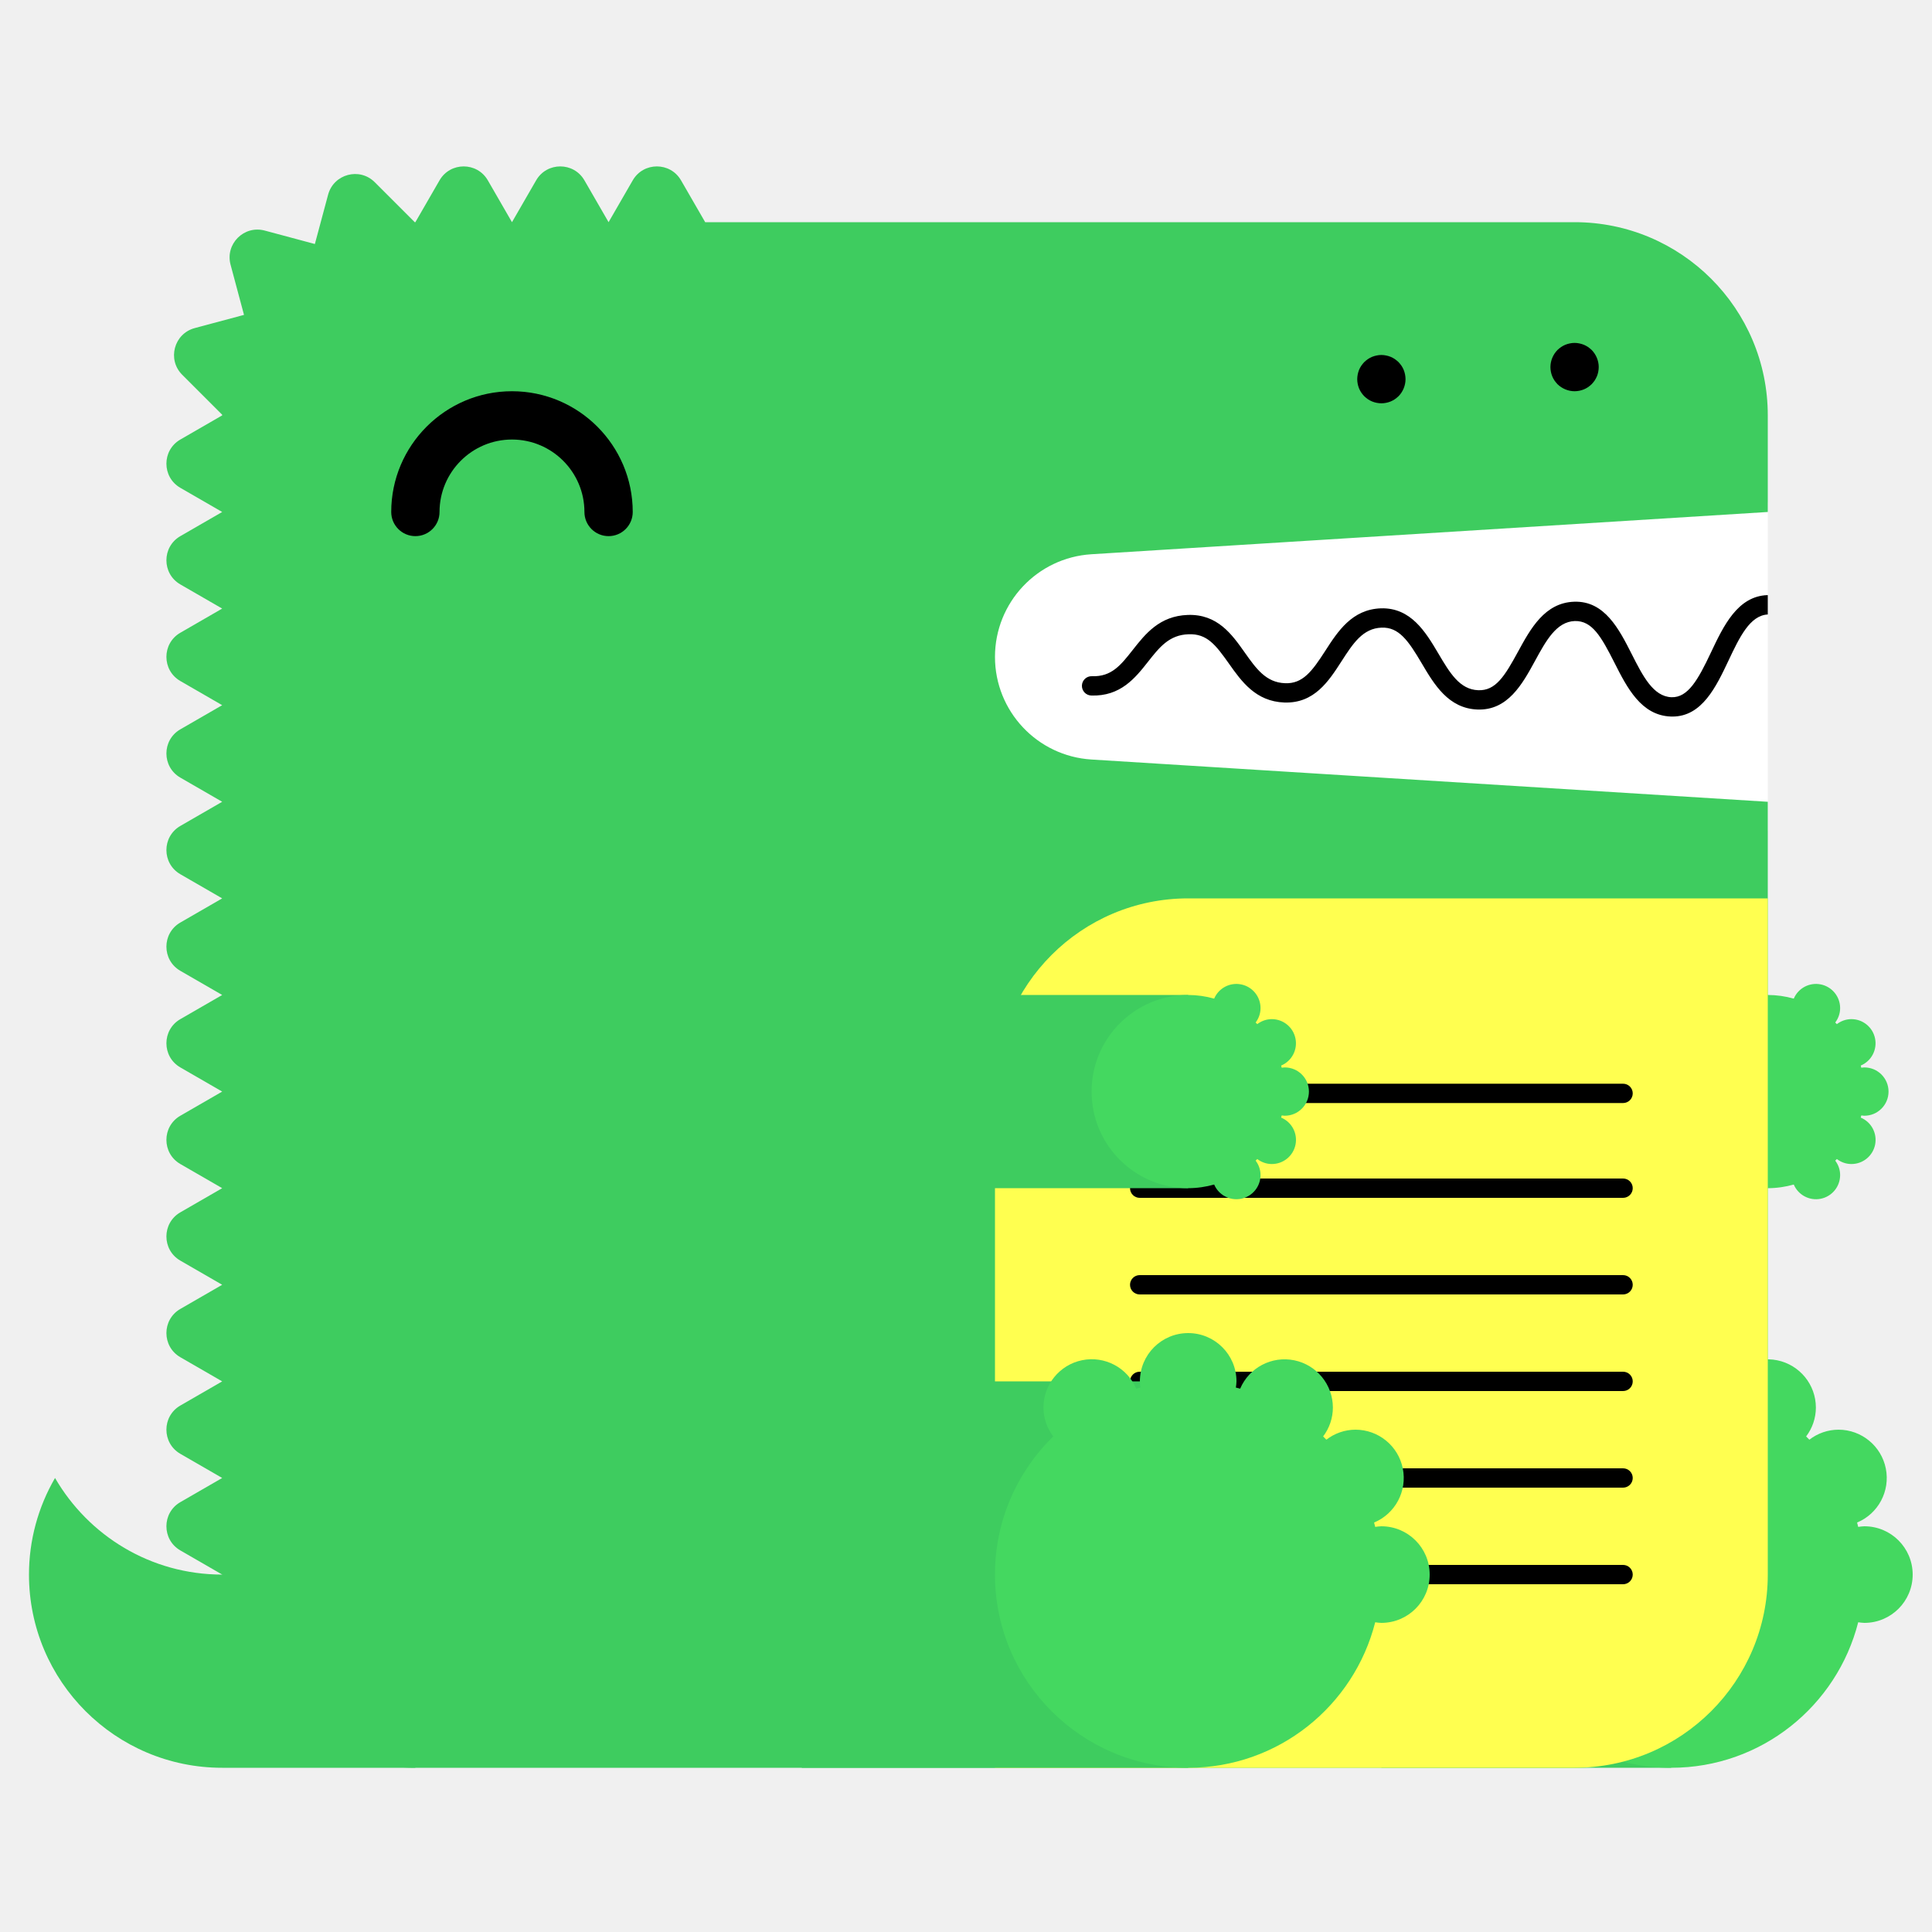
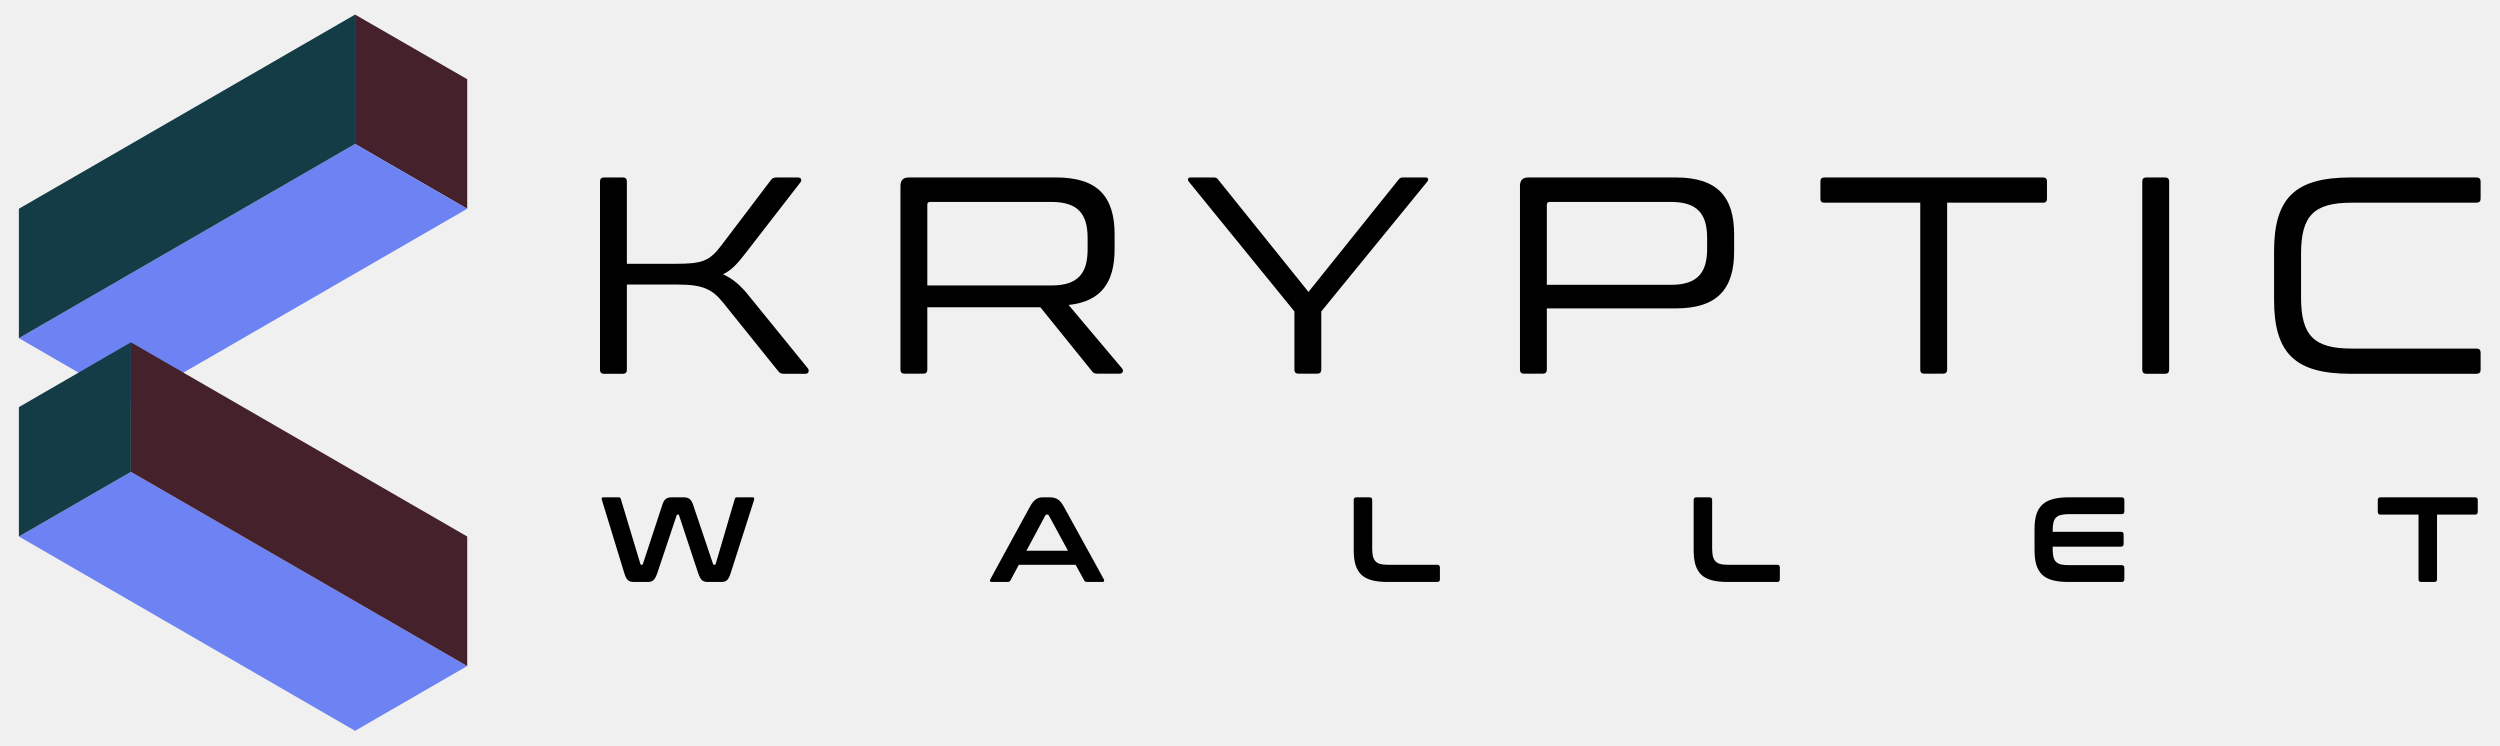
- <svg xmlns="http://www.w3.org/2000/svg" width="200" height="200" viewBox="0 0 200 200">
-   <g fill="none" fill-rule="evenodd">
-     <path fill="#FFF" d="M99 52h84v34H99z" />
-     <path d="M23 163c-7.398 0-13.843-4.027-17.303-10A19.886 19.886 0 0 0 3 163c0 11.046 8.954 20 20 20h20v-20H23z" fill="#3ECC5F" />
-     <path d="M112.98 57.376L183 53V43c0-11.046-8.954-20-20-20H73l-2.5-4.33c-1.112-1.925-3.889-1.925-5 0L63 23l-2.5-4.33c-1.111-1.925-3.889-1.925-5 0L53 23l-2.5-4.33c-1.111-1.925-3.889-1.925-5 0L43 23c-.022 0-.042.003-.065.003l-4.142-4.141c-1.57-1.571-4.252-.853-4.828 1.294l-1.369 5.104-5.192-1.392c-2.148-.575-4.111 1.389-3.535 3.536l1.39 5.193-5.102 1.367c-2.148.576-2.867 3.259-1.296 4.83l4.142 4.142c0 .021-.003.042-.003.064l-4.33 2.5c-1.925 1.111-1.925 3.889 0 5L23 53l-4.33 2.5c-1.925 1.111-1.925 3.889 0 5L23 63l-4.33 2.5c-1.925 1.111-1.925 3.889 0 5L23 73l-4.33 2.5c-1.925 1.111-1.925 3.889 0 5L23 83l-4.33 2.5c-1.925 1.111-1.925 3.889 0 5L23 93l-4.33 2.5c-1.925 1.111-1.925 3.889 0 5L23 103l-4.33 2.5c-1.925 1.111-1.925 3.889 0 5L23 113l-4.33 2.5c-1.925 1.111-1.925 3.889 0 5L23 123l-4.33 2.5c-1.925 1.111-1.925 3.889 0 5L23 133l-4.33 2.5c-1.925 1.111-1.925 3.889 0 5L23 143l-4.33 2.5c-1.925 1.111-1.925 3.889 0 5L23 153l-4.33 2.5c-1.925 1.111-1.925 3.889 0 5L23 163c0 11.046 8.954 20 20 20h120c11.046 0 20-8.954 20-20V83l-70.02-4.376A10.645 10.645 0 0 1 103 68c0-5.621 4.37-10.273 9.98-10.624" fill="#3ECC5F" />
-     <path fill="#3ECC5F" d="M143 183h30v-40h-30z" />
-     <path d="M193 158c-.219 0-.428.037-.639.064-.038-.15-.074-.301-.116-.451A5 5 0 0 0 190.32 148a4.96 4.96 0 0 0-3.016 1.036 26.531 26.531 0 0 0-.335-.336 4.955 4.955 0 0 0 1.011-2.987 5 5 0 0 0-9.599-1.959c-.148-.042-.297-.077-.445-.115.027-.211.064-.42.064-.639a5 5 0 0 0-5-5 5 5 0 0 0-5 5c0 .219.037.428.064.639-.148.038-.297.073-.445.115a4.998 4.998 0 0 0-9.599 1.959c0 1.125.384 2.151 1.011 2.987-3.717 3.632-6.031 8.693-6.031 14.3 0 11.046 8.954 20 20 20 9.339 0 17.16-6.41 19.361-15.064.211.027.42.064.639.064a5 5 0 0 0 5-5 5 5 0 0 0-5-5" fill="#44D860" />
-     <path fill="#3ECC5F" d="M153 123h30v-20h-30z" />
-     <path d="M193 115.5a2.5 2.5 0 1 0 0-5c-.109 0-.214.019-.319.032-.02-.075-.037-.15-.058-.225a2.501 2.501 0 0 0-.963-4.807c-.569 0-1.088.197-1.508.518a6.653 6.653 0 0 0-.168-.168c.314-.417.506-.931.506-1.494a2.5 2.5 0 0 0-4.8-.979A9.987 9.987 0 0 0 183 103c-5.522 0-10 4.478-10 10s4.478 10 10 10c.934 0 1.833-.138 2.69-.377a2.5 2.5 0 0 0 4.8-.979c0-.563-.192-1.077-.506-1.494.057-.055.113-.111.168-.168.42.321.939.518 1.508.518a2.5 2.5 0 0 0 .963-4.807c.021-.074.038-.15.058-.225.105.013.21.032.319.032" fill="#44D860" />
-     <path d="M63 55.5a2.5 2.5 0 0 1-2.5-2.5c0-4.136-3.364-7.5-7.5-7.5s-7.5 3.364-7.5 7.5a2.5 2.5 0 1 1-5 0c0-6.893 5.607-12.5 12.5-12.5S65.5 46.107 65.5 53a2.5 2.5 0 0 1-2.5 2.5" fill="#000" />
-     <path d="M103 183h60c11.046 0 20-8.954 20-20V93h-60c-11.046 0-20 8.954-20 20v70z" fill="#FFFF50" />
-     <path d="M168.02 124h-50.04a1 1 0 1 1 0-2h50.04a1 1 0 1 1 0 2m0 20h-50.04a1 1 0 1 1 0-2h50.04a1 1 0 1 1 0 2m0 20h-50.04a1 1 0 1 1 0-2h50.04a1 1 0 1 1 0 2m0-49.814h-50.04a1 1 0 1 1 0-2h50.04a1 1 0 1 1 0 2m0 19.814h-50.04a1 1 0 1 1 0-2h50.04a1 1 0 1 1 0 2m0 20h-50.04a1 1 0 1 1 0-2h50.04a1 1 0 1 1 0 2M183 61.611c-.012 0-.022-.006-.034-.005-3.09.105-4.552 3.196-5.842 5.923-1.346 2.85-2.387 4.703-4.093 4.647-1.889-.068-2.969-2.202-4.113-4.46-1.314-2.594-2.814-5.536-5.963-5.426-3.046.104-4.513 2.794-5.807 5.167-1.377 2.528-2.314 4.065-4.121 3.994-1.927-.07-2.951-1.805-4.136-3.813-1.321-2.236-2.848-4.75-5.936-4.664-2.994.103-4.465 2.385-5.763 4.4-1.373 2.13-2.335 3.428-4.165 3.351-1.973-.07-2.992-1.51-4.171-3.177-1.324-1.873-2.816-3.993-5.895-3.89-2.928.1-4.399 1.97-5.696 3.618-1.232 1.564-2.194 2.802-4.229 2.724a1 1 0 0 0-.072 2c3.017.101 4.545-1.8 5.872-3.487 1.177-1.496 2.193-2.787 4.193-2.855 1.926-.082 2.829 1.115 4.195 3.045 1.297 1.834 2.769 3.914 5.731 4.021 3.103.104 4.596-2.215 5.918-4.267 1.182-1.834 2.202-3.417 4.15-3.484 1.793-.067 2.769 1.35 4.145 3.681 1.297 2.197 2.766 4.686 5.787 4.796 3.125.108 4.634-2.62 5.949-5.035 1.139-2.088 2.214-4.06 4.119-4.126 1.793-.042 2.728 1.595 4.111 4.33 1.292 2.553 2.757 5.445 5.825 5.556l.169.003c3.064 0 4.518-3.075 5.805-5.794 1.139-2.41 2.217-4.68 4.067-4.773v-2z" fill="#000" />
-     <path fill="#3ECC5F" d="M83 183h40v-40H83z" />
-     <path d="M143 158c-.219 0-.428.037-.639.064-.038-.15-.074-.301-.116-.451A5 5 0 0 0 140.32 148a4.96 4.96 0 0 0-3.016 1.036 26.531 26.531 0 0 0-.335-.336 4.955 4.955 0 0 0 1.011-2.987 5 5 0 0 0-9.599-1.959c-.148-.042-.297-.077-.445-.115.027-.211.064-.42.064-.639a5 5 0 0 0-5-5 5 5 0 0 0-5 5c0 .219.037.428.064.639-.148.038-.297.073-.445.115a4.998 4.998 0 0 0-9.599 1.959c0 1.125.384 2.151 1.011 2.987-3.717 3.632-6.031 8.693-6.031 14.3 0 11.046 8.954 20 20 20 9.339 0 17.16-6.41 19.361-15.064.211.027.42.064.639.064a5 5 0 0 0 5-5 5 5 0 0 0-5-5" fill="#44D860" />
-     <path fill="#3ECC5F" d="M83 123h40v-20H83z" />
-     <path d="M133 115.5a2.5 2.5 0 1 0 0-5c-.109 0-.214.019-.319.032-.02-.075-.037-.15-.058-.225a2.501 2.501 0 0 0-.963-4.807c-.569 0-1.088.197-1.508.518a6.653 6.653 0 0 0-.168-.168c.314-.417.506-.931.506-1.494a2.5 2.5 0 0 0-4.8-.979A9.987 9.987 0 0 0 123 103c-5.522 0-10 4.478-10 10s4.478 10 10 10c.934 0 1.833-.138 2.69-.377a2.5 2.5 0 0 0 4.8-.979c0-.563-.192-1.077-.506-1.494.057-.055.113-.111.168-.168.42.321.939.518 1.508.518a2.5 2.5 0 0 0 .963-4.807c.021-.074.038-.15.058-.225.105.013.21.032.319.032" fill="#44D860" />
-     <path d="M143 41.75c-.16 0-.33-.02-.49-.05a2.52 2.52 0 0 1-.47-.14c-.15-.06-.29-.14-.431-.23-.13-.09-.259-.2-.38-.31-.109-.12-.219-.24-.309-.38s-.17-.28-.231-.43a2.619 2.619 0 0 1-.189-.96c0-.16.02-.33.05-.49.03-.16.08-.31.139-.47.061-.15.141-.29.231-.43.09-.13.2-.26.309-.38.121-.11.25-.22.38-.31.141-.09.281-.17.431-.23.149-.06.31-.11.47-.14.32-.07.65-.07.98 0 .159.03.32.08.47.14.149.06.29.14.43.23.13.09.259.2.38.31.11.12.22.25.31.38.09.14.17.28.23.43.06.16.11.31.14.47.029.16.05.33.05.49 0 .66-.271 1.31-.73 1.77-.121.11-.25.22-.38.31-.14.09-.281.17-.43.23a2.565 2.565 0 0 1-.96.19m20-1.25c-.66 0-1.3-.27-1.771-.73a3.802 3.802 0 0 1-.309-.38c-.09-.14-.17-.28-.231-.43a2.619 2.619 0 0 1-.189-.96c0-.66.27-1.3.729-1.77.121-.11.25-.22.38-.31.141-.09.281-.17.431-.23.149-.06.31-.11.47-.14.32-.07.66-.07.98 0 .159.03.32.08.47.14.149.06.29.14.43.23.13.09.259.2.38.31.459.47.73 1.11.73 1.77 0 .16-.021.33-.05.49-.03.16-.08.32-.14.47-.07.15-.14.29-.23.43-.09.13-.2.26-.31.38-.121.11-.25.22-.38.31-.14.09-.281.17-.43.23a2.565 2.565 0 0 1-.96.19" fill="#000" />
-   </g>
+ <svg xmlns="http://www.w3.org/2000/svg" width="972" height="290" viewBox="0 0 972 290" fill="none">
+   <path d="M181.65 258.955L138.048 284.136L7.341 208.593L50.893 183.461L181.65 258.955Z" fill="#6D83F4" />
+   <path d="M138.048 5.667L181.65 30.799V81.161L138.048 55.98V5.667Z" fill="#44212B" />
+   <path d="M7.341 131.473L50.893 156.654L181.65 81.161L138.048 55.98L7.341 131.473Z" fill="#6D83F4" />
+   <path d="M50.894 133.099L181.65 208.593V258.955L50.894 183.461V133.099Z" fill="#44212B" />
+   <path d="M138.048 5.667V55.98L7.341 131.473V81.161L138.048 5.667Z" fill="#143C46" />
+   <path d="M7.341 158.28V208.593L50.893 183.461V133.099L7.341 158.28Z" fill="#143C46" />
+   <path d="M242.2 69C243.185 69 243.727 69.542 243.727 70.528V102.558H262.892C272.795 102.558 275.751 101.573 280.234 95.709L299.744 69.986C300.286 69.246 300.828 69 302.158 69H310.238C311.667 69 311.765 70.183 311.224 70.873L289.841 98.468C286.688 102.607 284.274 105.121 281.121 106.648C284.915 108.373 287.969 110.985 291.024 114.828L314.13 143.262C314.574 143.804 314.672 145.331 313.145 145.331H304.868C303.538 145.331 303.144 144.986 302.602 144.346L281.121 117.637C276.983 112.512 273.288 110.64 263.68 110.64H243.727V143.804C243.727 144.789 243.185 145.331 242.2 145.331H234.81C233.824 145.331 233.282 144.789 233.282 143.804V70.528C233.282 69.542 233.824 69 234.81 69H242.2Z" fill="black" />
+   <path d="M410.695 69C426.953 69 433.358 76.638 433.358 91.126V96.793C433.358 109.753 428.234 117.194 415.474 118.573L436.314 143.311C436.856 143.952 436.659 145.282 435.329 145.282H426.707C425.524 145.282 424.982 144.937 424.539 144.297L404.487 119.46H360.54V143.754C360.54 144.74 359.999 145.282 359.013 145.282H351.623C350.638 145.282 350.096 144.74 350.096 143.754V72.252C350.096 70.084 351.18 69 353.347 69H410.695ZM360.54 110.985H408.823C419.07 110.985 422.864 106.303 422.864 97.039V92.456C422.864 83.192 419.07 78.511 408.823 78.511H361.723C360.836 78.511 360.54 78.856 360.54 79.693V110.985Z" fill="black" />
+   <path d="M471.934 69C472.673 69 473.265 69.197 473.659 69.887L508.737 113.498L543.717 69.887C544.161 69.246 544.703 69 545.442 69H554.359C555.246 69 555.541 69.739 555 70.528L513.713 121.087V143.754C513.713 144.74 513.171 145.282 512.186 145.282H504.796C503.81 145.282 503.269 144.74 503.269 143.754V121.087L462.13 70.528C461.588 69.788 461.933 69 462.771 69H471.934Z" fill="black" />
+   <path d="M651.564 69C667.822 69 674.227 76.638 674.227 91.126V97.778C674.227 112.266 667.773 119.904 651.564 119.904H601.41V143.754C601.41 144.74 600.868 145.282 599.882 145.282H592.492C591.507 145.282 590.965 144.74 590.965 143.754V72.252C590.965 70.084 592.049 69 594.216 69H651.564ZM601.41 110.738H649.692C659.939 110.738 663.733 106.057 663.733 96.793V92.456C663.733 83.192 659.939 78.511 649.692 78.511H602.592C601.705 78.511 601.41 78.954 601.41 79.693V110.738Z" fill="black" />
+   <path d="M794.341 69C795.425 69 795.869 69.542 795.869 70.528V77.279C795.869 78.264 795.425 78.806 794.341 78.806H757.046V143.754C757.046 144.74 756.504 145.282 755.42 145.282H748.128C747.045 145.282 746.601 144.74 746.601 143.754V78.806H709.306C708.222 78.806 707.778 78.264 707.778 77.279V70.528C707.778 69.542 708.222 69 709.306 69H794.341Z" fill="black" />
+   <path d="M841.835 69C842.821 69 843.363 69.542 843.363 70.528V143.804C843.363 144.789 842.821 145.331 841.835 145.331H834.445C833.46 145.331 832.918 144.789 832.918 143.804V70.528C832.918 69.542 833.46 69 834.445 69H841.835Z" fill="black" />
+   <path d="M962.837 69C963.921 69 964.462 69.542 964.462 70.528V77.279C964.462 78.264 963.921 78.806 962.837 78.806H914.357C899.626 78.806 894.65 83.833 894.65 98.665V115.666C894.65 130.499 899.676 135.525 914.357 135.525H962.837C963.921 135.525 964.462 136.067 964.462 137.053V143.804C964.462 144.789 963.921 145.331 962.837 145.331H914.012C892.433 145.331 884.156 137.496 884.156 116.553V97.778C884.156 76.835 892.433 69 914.012 69H962.837Z" fill="black" />
+   <path d="M240.708 193.364C241.021 193.364 241.241 193.568 241.366 193.975L248.98 219.261C249.011 219.48 249.137 219.59 249.356 219.59H249.591C249.779 219.59 249.904 219.48 249.967 219.261L257.581 196.09C257.926 195.025 258.38 194.304 258.944 193.928C259.508 193.552 260.213 193.364 261.059 193.364H265.712C266.746 193.364 267.529 193.568 268.062 193.975C268.626 194.382 269.08 195.087 269.425 196.09L277.227 219.261C277.29 219.48 277.415 219.59 277.603 219.59H277.885C278.073 219.59 278.198 219.48 278.261 219.261L285.687 193.975C285.75 193.724 285.844 193.568 285.969 193.505C286.126 193.411 286.282 193.364 286.439 193.364H292.784C293.035 193.364 293.176 193.474 293.207 193.693C293.27 193.912 293.254 194.163 293.16 194.445L284.136 222.692C283.697 224.102 283.212 225.058 282.679 225.559C282.146 226.029 281.426 226.264 280.517 226.264H275.018C274.109 226.264 273.389 226.013 272.856 225.512C272.355 225.011 271.869 224.071 271.399 222.692L264.02 200.367C263.989 200.148 263.863 200.038 263.644 200.038H263.456C263.237 200.038 263.111 200.148 263.08 200.367L255.607 222.692C255.137 224.071 254.636 225.011 254.103 225.512C253.602 226.013 252.897 226.264 251.988 226.264H246.63C246.097 226.264 245.627 226.217 245.22 226.123C244.844 226.029 244.499 225.857 244.186 225.606C243.873 225.324 243.591 224.948 243.34 224.478C243.121 224.008 242.901 223.413 242.682 222.692L234.034 194.445C233.94 194.132 233.909 193.881 233.94 193.693C234.003 193.474 234.159 193.364 234.41 193.364H240.708ZM408.187 193.364C409.378 193.364 410.38 193.615 411.195 194.116C412.01 194.586 412.809 195.526 413.592 196.936L429.149 225.183C429.306 225.496 429.337 225.763 429.243 225.982C429.18 226.17 428.961 226.264 428.585 226.264H422.616C422.083 226.264 421.723 226.06 421.535 225.653L418.198 219.59H396.108L392.865 225.653C392.646 226.06 392.285 226.264 391.784 226.264H385.674C385.267 226.264 385.016 226.17 384.922 225.982C384.859 225.763 384.906 225.496 385.063 225.183L400.479 196.936C401.262 195.526 402.03 194.586 402.782 194.116C403.534 193.615 404.411 193.364 405.414 193.364H408.187ZM399.069 214.138H415.237L407.764 200.367C407.639 200.148 407.466 200.038 407.247 200.038H406.965C406.746 200.038 406.573 200.148 406.448 200.367L399.069 214.138ZM532.482 193.364C533.171 193.364 533.516 193.709 533.516 194.398V213.151C533.516 214.404 533.61 215.454 533.798 216.3C534.017 217.115 534.362 217.773 534.832 218.274C535.302 218.744 535.928 219.089 536.712 219.308C537.526 219.496 538.545 219.59 539.767 219.59H558.802C559.491 219.59 559.836 219.935 559.836 220.624V225.23C559.836 225.919 559.491 226.264 558.802 226.264H539.485C537.103 226.264 535.082 226.045 533.422 225.606C531.761 225.167 530.398 224.462 529.333 223.491C528.299 222.488 527.531 221.204 527.03 219.637C526.56 218.039 526.325 216.112 526.325 213.856V194.398C526.325 193.709 526.685 193.364 527.406 193.364H532.482ZM664.651 193.364C665.34 193.364 665.685 193.709 665.685 194.398V213.151C665.685 214.404 665.779 215.454 665.967 216.3C666.186 217.115 666.531 217.773 667.001 218.274C667.471 218.744 668.098 219.089 668.881 219.308C669.696 219.496 670.714 219.59 671.936 219.59H690.971C691.66 219.59 692.005 219.935 692.005 220.624V225.23C692.005 225.919 691.66 226.264 690.971 226.264H671.654C669.273 226.264 667.252 226.045 665.591 225.606C663.93 225.167 662.567 224.462 661.502 223.491C660.468 222.488 659.7 221.204 659.199 219.637C658.729 218.039 658.494 216.112 658.494 213.856V194.398C658.494 193.709 658.854 193.364 659.575 193.364H664.651ZM824.864 193.364C825.584 193.364 825.945 193.709 825.945 194.398V198.863C825.945 199.552 825.584 199.897 824.864 199.897H804.325C803.103 199.897 802.084 200.007 801.27 200.226C800.486 200.414 799.844 200.759 799.343 201.26C798.873 201.73 798.544 202.388 798.356 203.234C798.168 204.049 798.074 205.067 798.074 206.289V206.759H824.629C825.318 206.759 825.663 207.104 825.663 207.793V211.506C825.663 212.195 825.318 212.54 824.629 212.54H798.074V213.339C798.074 214.561 798.168 215.595 798.356 216.441C798.544 217.256 798.873 217.914 799.343 218.415C799.844 218.885 800.486 219.23 801.27 219.449C802.084 219.637 803.103 219.731 804.325 219.731H824.864C825.584 219.731 825.945 220.076 825.945 220.765V225.23C825.945 225.919 825.584 226.264 824.864 226.264H804.184C801.802 226.264 799.781 226.045 798.121 225.606C796.46 225.167 795.097 224.462 794.032 223.491C792.998 222.488 792.23 221.204 791.729 219.637C791.259 218.039 791.024 216.112 791.024 213.856V205.772C791.024 203.516 791.259 201.605 791.729 200.038C792.23 198.471 792.998 197.202 794.032 196.231C795.097 195.228 796.46 194.508 798.121 194.069C799.781 193.599 801.802 193.364 804.184 193.364H824.864ZM962.273 193.364C962.994 193.364 963.354 193.709 963.354 194.398V199.004C963.354 199.725 962.994 200.085 962.273 200.085H947.515V225.23C947.515 225.919 947.171 226.264 946.481 226.264H941.358C940.669 226.264 940.324 225.919 940.324 225.23V200.085H925.566C924.846 200.085 924.485 199.725 924.485 199.004V194.398C924.485 193.709 924.846 193.364 925.566 193.364H962.273Z" fill="black" />
</svg>
